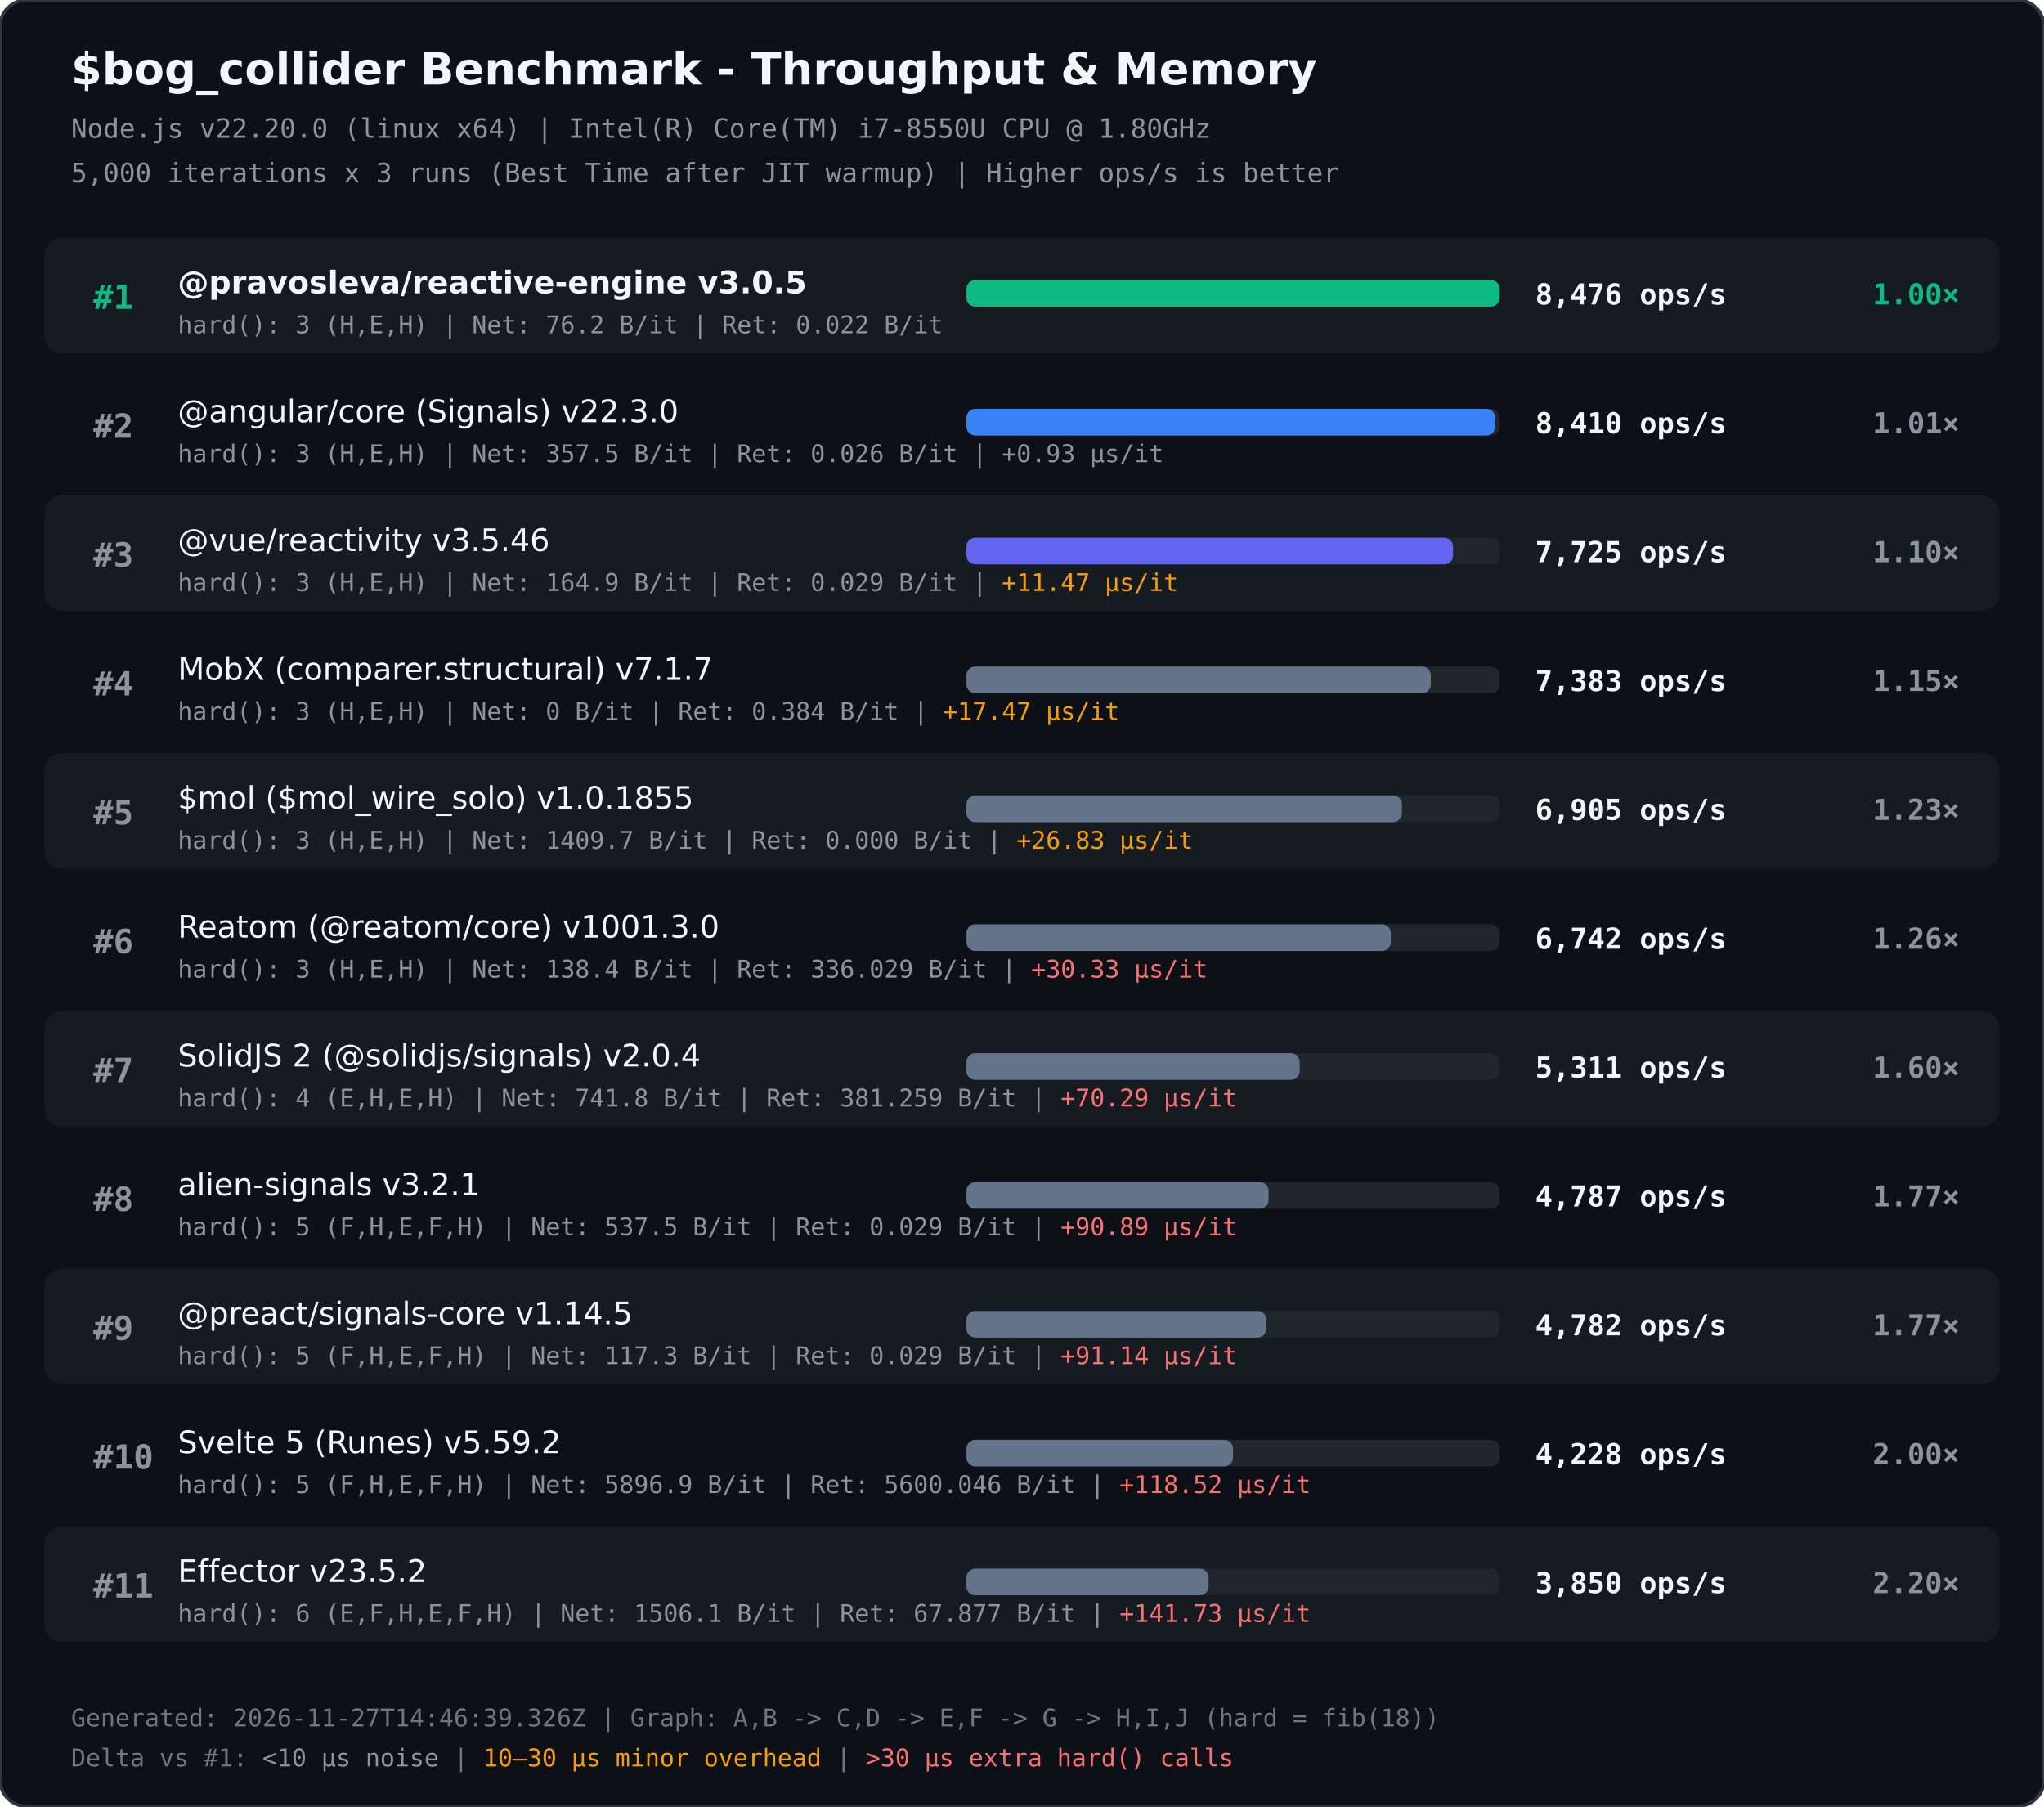
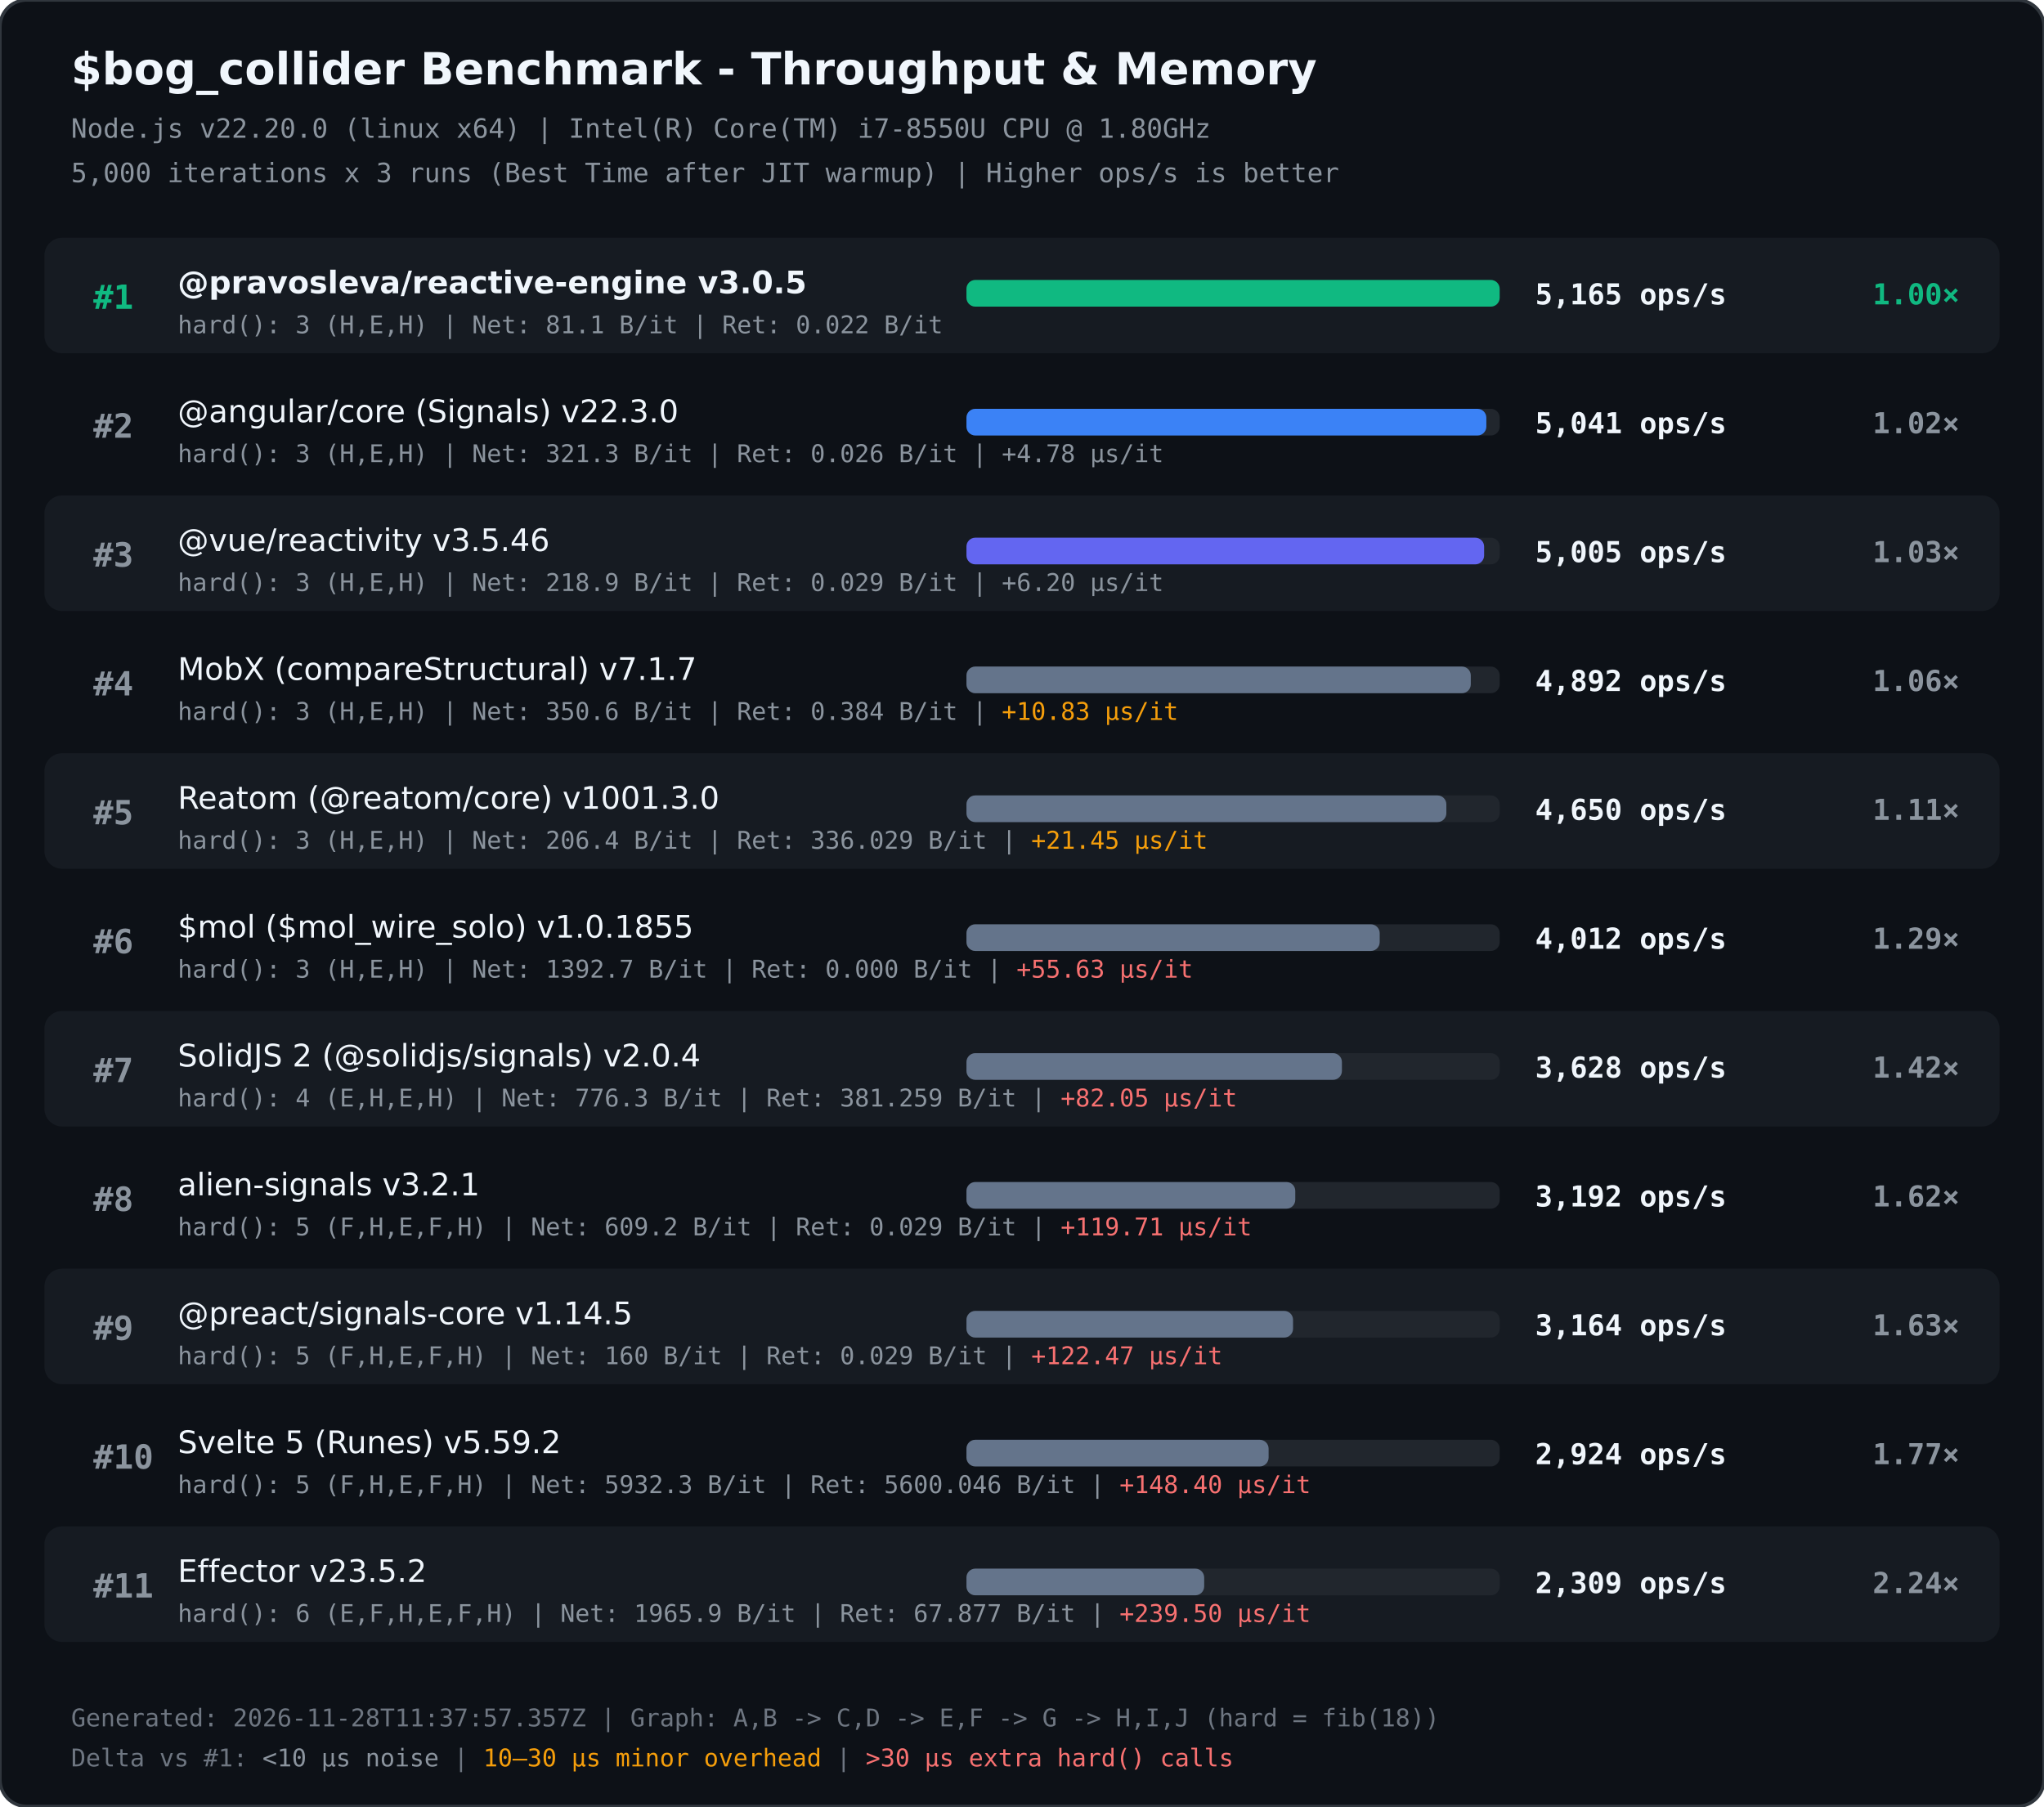
<svg xmlns="http://www.w3.org/2000/svg" width="920" height="813" viewBox="0 0 920 813">
  <rect width="920" height="813" rx="12" fill="#0d1117" stroke="#30363d" stroke-width="1.5" />
  <text x="32" y="38" fill="#f0f6fc" font-family="'DejaVu Sans', 'Inter', 'Liberation Sans', sans-serif" font-size="20" font-weight="700">$bog_collider Benchmark - Throughput &amp; Memory</text>
  <text x="32" y="62" fill="#8b949e" font-family="'DejaVu Sans Mono', 'JetBrains Mono', 'Fira Code', 'Liberation Mono', monospace" font-size="12">Node.js v22.20.0 (linux x64) | Intel(R) Core(TM) i7-8550U CPU @ 1.80GHz</text>
  <text x="32" y="82" fill="#8b949e" font-family="'DejaVu Sans Mono', 'JetBrains Mono', 'Fira Code', 'Liberation Mono', monospace" font-size="12">5,000 iterations x 3 runs (Best Time after JIT warmup) | Higher ops/s is better</text>
  <g transform="translate(0, 105)">
    <rect x="20" y="2" width="880" height="52" rx="8" fill="#161b22" />
    <text x="42" y="34" fill="#10b981" font-family="'DejaVu Sans Mono', 'JetBrains Mono', 'Fira Code', 'Liberation Mono', monospace" font-size="15" font-weight="700">#1</text>
    <text x="80" y="27" fill="#f0f6fc" font-family="'DejaVu Sans', 'Inter', 'Liberation Sans', sans-serif" font-size="14" font-weight="700">@pravosleva/reactive-engine v3.0.5</text>
-     <text x="80" y="45" fill="#8b949e" font-family="'DejaVu Sans Mono', 'JetBrains Mono', 'Fira Code', 'Liberation Mono', monospace" font-size="11">hard(): 3 (H,E,H) | Net: 76.2 B/it | Ret: 0.022 B/it</text>
+     <text x="80" y="45" fill="#8b949e" font-family="'DejaVu Sans Mono', 'JetBrains Mono', 'Fira Code', 'Liberation Mono', monospace" font-size="11">hard(): 3 (H,E,H) | Net: 81.1 B/it | Ret: 0.022 B/it</text>
    <rect x="435" y="21" width="240" height="12" rx="4" fill="#21262d" />
    <rect x="435" y="21" width="240" height="12" rx="4" fill="#10b981" />
-     <text x="691" y="32" fill="#f0f6fc" font-family="'DejaVu Sans Mono', 'JetBrains Mono', 'Fira Code', 'Liberation Mono', monospace" font-size="13" font-weight="700">8,476 ops/s</text>
+     <text x="691" y="32" fill="#f0f6fc" font-family="'DejaVu Sans Mono', 'JetBrains Mono', 'Fira Code', 'Liberation Mono', monospace" font-size="13" font-weight="700">5,165 ops/s</text>
    <text x="882" y="32" text-anchor="end" fill="#10b981" font-family="'DejaVu Sans Mono', 'JetBrains Mono', 'Fira Code', 'Liberation Mono', monospace" font-size="13" font-weight="700">1.00×</text>
  </g>
  <g transform="translate(0, 163)">
    <rect x="20" y="2" width="880" height="52" rx="8" fill="#0d1117" />
    <text x="42" y="34" fill="#8b949e" font-family="'DejaVu Sans Mono', 'JetBrains Mono', 'Fira Code', 'Liberation Mono', monospace" font-size="15" font-weight="700">#2</text>
    <text x="80" y="27" fill="#f0f6fc" font-family="'DejaVu Sans', 'Inter', 'Liberation Sans', sans-serif" font-size="14" font-weight="500">@angular/core (Signals) v22.3.0</text>
-     <text x="80" y="45" fill="#8b949e" font-family="'DejaVu Sans Mono', 'JetBrains Mono', 'Fira Code', 'Liberation Mono', monospace" font-size="11">hard(): 3 (H,E,H) | Net: 357.5 B/it | Ret: 0.026 B/it | <tspan fill="#8b949e">+0.93 μs/it</tspan>
+     <text x="80" y="45" fill="#8b949e" font-family="'DejaVu Sans Mono', 'JetBrains Mono', 'Fira Code', 'Liberation Mono', monospace" font-size="11">hard(): 3 (H,E,H) | Net: 321.3 B/it | Ret: 0.026 B/it | <tspan fill="#8b949e">+4.78 μs/it</tspan>
    </text>
    <rect x="435" y="21" width="240" height="12" rx="4" fill="#21262d" />
-     <rect x="435" y="21" width="238" height="12" rx="4" fill="#3b82f6" />
-     <text x="691" y="32" fill="#f0f6fc" font-family="'DejaVu Sans Mono', 'JetBrains Mono', 'Fira Code', 'Liberation Mono', monospace" font-size="13" font-weight="700">8,410 ops/s</text>
-     <text x="882" y="32" text-anchor="end" fill="#8b949e" font-family="'DejaVu Sans Mono', 'JetBrains Mono', 'Fira Code', 'Liberation Mono', monospace" font-size="13" font-weight="700">1.01×</text>
+     <rect x="435" y="21" width="234" height="12" rx="4" fill="#3b82f6" />
+     <text x="691" y="32" fill="#f0f6fc" font-family="'DejaVu Sans Mono', 'JetBrains Mono', 'Fira Code', 'Liberation Mono', monospace" font-size="13" font-weight="700">5,041 ops/s</text>
+     <text x="882" y="32" text-anchor="end" fill="#8b949e" font-family="'DejaVu Sans Mono', 'JetBrains Mono', 'Fira Code', 'Liberation Mono', monospace" font-size="13" font-weight="700">1.02×</text>
  </g>
  <g transform="translate(0, 221)">
    <rect x="20" y="2" width="880" height="52" rx="8" fill="#161b22" />
    <text x="42" y="34" fill="#8b949e" font-family="'DejaVu Sans Mono', 'JetBrains Mono', 'Fira Code', 'Liberation Mono', monospace" font-size="15" font-weight="700">#3</text>
    <text x="80" y="27" fill="#f0f6fc" font-family="'DejaVu Sans', 'Inter', 'Liberation Sans', sans-serif" font-size="14" font-weight="500">@vue/reactivity v3.5.46</text>
-     <text x="80" y="45" fill="#8b949e" font-family="'DejaVu Sans Mono', 'JetBrains Mono', 'Fira Code', 'Liberation Mono', monospace" font-size="11">hard(): 3 (H,E,H) | Net: 164.9 B/it | Ret: 0.029 B/it | <tspan fill="#f59e0b">+11.47 μs/it</tspan>
+     <text x="80" y="45" fill="#8b949e" font-family="'DejaVu Sans Mono', 'JetBrains Mono', 'Fira Code', 'Liberation Mono', monospace" font-size="11">hard(): 3 (H,E,H) | Net: 218.9 B/it | Ret: 0.029 B/it | <tspan fill="#8b949e">+6.20 μs/it</tspan>
    </text>
    <rect x="435" y="21" width="240" height="12" rx="4" fill="#21262d" />
-     <rect x="435" y="21" width="219" height="12" rx="4" fill="#6366f1" />
-     <text x="691" y="32" fill="#f0f6fc" font-family="'DejaVu Sans Mono', 'JetBrains Mono', 'Fira Code', 'Liberation Mono', monospace" font-size="13" font-weight="700">7,725 ops/s</text>
-     <text x="882" y="32" text-anchor="end" fill="#8b949e" font-family="'DejaVu Sans Mono', 'JetBrains Mono', 'Fira Code', 'Liberation Mono', monospace" font-size="13" font-weight="700">1.10×</text>
+     <rect x="435" y="21" width="233" height="12" rx="4" fill="#6366f1" />
+     <text x="691" y="32" fill="#f0f6fc" font-family="'DejaVu Sans Mono', 'JetBrains Mono', 'Fira Code', 'Liberation Mono', monospace" font-size="13" font-weight="700">5,005 ops/s</text>
+     <text x="882" y="32" text-anchor="end" fill="#8b949e" font-family="'DejaVu Sans Mono', 'JetBrains Mono', 'Fira Code', 'Liberation Mono', monospace" font-size="13" font-weight="700">1.03×</text>
  </g>
  <g transform="translate(0, 279)">
    <rect x="20" y="2" width="880" height="52" rx="8" fill="#0d1117" />
    <text x="42" y="34" fill="#8b949e" font-family="'DejaVu Sans Mono', 'JetBrains Mono', 'Fira Code', 'Liberation Mono', monospace" font-size="15" font-weight="700">#4</text>
-     <text x="80" y="27" fill="#f0f6fc" font-family="'DejaVu Sans', 'Inter', 'Liberation Sans', sans-serif" font-size="14" font-weight="500">MobX (comparer.structural) v7.1.7</text>
-     <text x="80" y="45" fill="#8b949e" font-family="'DejaVu Sans Mono', 'JetBrains Mono', 'Fira Code', 'Liberation Mono', monospace" font-size="11">hard(): 3 (H,E,H) | Net: 0 B/it | Ret: 0.384 B/it | <tspan fill="#f59e0b">+17.47 μs/it</tspan>
+     <text x="80" y="27" fill="#f0f6fc" font-family="'DejaVu Sans', 'Inter', 'Liberation Sans', sans-serif" font-size="14" font-weight="500">MobX (compareStructural) v7.1.7</text>
+     <text x="80" y="45" fill="#8b949e" font-family="'DejaVu Sans Mono', 'JetBrains Mono', 'Fira Code', 'Liberation Mono', monospace" font-size="11">hard(): 3 (H,E,H) | Net: 350.6 B/it | Ret: 0.384 B/it | <tspan fill="#f59e0b">+10.83 μs/it</tspan>
    </text>
    <rect x="435" y="21" width="240" height="12" rx="4" fill="#21262d" />
-     <rect x="435" y="21" width="209" height="12" rx="4" fill="#64748b" />
-     <text x="691" y="32" fill="#f0f6fc" font-family="'DejaVu Sans Mono', 'JetBrains Mono', 'Fira Code', 'Liberation Mono', monospace" font-size="13" font-weight="700">7,383 ops/s</text>
-     <text x="882" y="32" text-anchor="end" fill="#8b949e" font-family="'DejaVu Sans Mono', 'JetBrains Mono', 'Fira Code', 'Liberation Mono', monospace" font-size="13" font-weight="700">1.15×</text>
+     <rect x="435" y="21" width="227" height="12" rx="4" fill="#64748b" />
+     <text x="691" y="32" fill="#f0f6fc" font-family="'DejaVu Sans Mono', 'JetBrains Mono', 'Fira Code', 'Liberation Mono', monospace" font-size="13" font-weight="700">4,892 ops/s</text>
+     <text x="882" y="32" text-anchor="end" fill="#8b949e" font-family="'DejaVu Sans Mono', 'JetBrains Mono', 'Fira Code', 'Liberation Mono', monospace" font-size="13" font-weight="700">1.06×</text>
  </g>
  <g transform="translate(0, 337)">
    <rect x="20" y="2" width="880" height="52" rx="8" fill="#161b22" />
    <text x="42" y="34" fill="#8b949e" font-family="'DejaVu Sans Mono', 'JetBrains Mono', 'Fira Code', 'Liberation Mono', monospace" font-size="15" font-weight="700">#5</text>
-     <text x="80" y="27" fill="#f0f6fc" font-family="'DejaVu Sans', 'Inter', 'Liberation Sans', sans-serif" font-size="14" font-weight="500">$mol ($mol_wire_solo) v1.0.1855</text>
-     <text x="80" y="45" fill="#8b949e" font-family="'DejaVu Sans Mono', 'JetBrains Mono', 'Fira Code', 'Liberation Mono', monospace" font-size="11">hard(): 3 (H,E,H) | Net: 1409.7 B/it | Ret: 0.000 B/it | <tspan fill="#f59e0b">+26.83 μs/it</tspan>
+     <text x="80" y="27" fill="#f0f6fc" font-family="'DejaVu Sans', 'Inter', 'Liberation Sans', sans-serif" font-size="14" font-weight="500">Reatom (@reatom/core) v1001.3.0</text>
+     <text x="80" y="45" fill="#8b949e" font-family="'DejaVu Sans Mono', 'JetBrains Mono', 'Fira Code', 'Liberation Mono', monospace" font-size="11">hard(): 3 (H,E,H) | Net: 206.4 B/it | Ret: 336.029 B/it | <tspan fill="#f59e0b">+21.45 μs/it</tspan>
    </text>
    <rect x="435" y="21" width="240" height="12" rx="4" fill="#21262d" />
-     <rect x="435" y="21" width="196" height="12" rx="4" fill="#64748b" />
-     <text x="691" y="32" fill="#f0f6fc" font-family="'DejaVu Sans Mono', 'JetBrains Mono', 'Fira Code', 'Liberation Mono', monospace" font-size="13" font-weight="700">6,905 ops/s</text>
-     <text x="882" y="32" text-anchor="end" fill="#8b949e" font-family="'DejaVu Sans Mono', 'JetBrains Mono', 'Fira Code', 'Liberation Mono', monospace" font-size="13" font-weight="700">1.23×</text>
+     <rect x="435" y="21" width="216" height="12" rx="4" fill="#64748b" />
+     <text x="691" y="32" fill="#f0f6fc" font-family="'DejaVu Sans Mono', 'JetBrains Mono', 'Fira Code', 'Liberation Mono', monospace" font-size="13" font-weight="700">4,650 ops/s</text>
+     <text x="882" y="32" text-anchor="end" fill="#8b949e" font-family="'DejaVu Sans Mono', 'JetBrains Mono', 'Fira Code', 'Liberation Mono', monospace" font-size="13" font-weight="700">1.11×</text>
  </g>
  <g transform="translate(0, 395)">
    <rect x="20" y="2" width="880" height="52" rx="8" fill="#0d1117" />
    <text x="42" y="34" fill="#8b949e" font-family="'DejaVu Sans Mono', 'JetBrains Mono', 'Fira Code', 'Liberation Mono', monospace" font-size="15" font-weight="700">#6</text>
-     <text x="80" y="27" fill="#f0f6fc" font-family="'DejaVu Sans', 'Inter', 'Liberation Sans', sans-serif" font-size="14" font-weight="500">Reatom (@reatom/core) v1001.3.0</text>
-     <text x="80" y="45" fill="#8b949e" font-family="'DejaVu Sans Mono', 'JetBrains Mono', 'Fira Code', 'Liberation Mono', monospace" font-size="11">hard(): 3 (H,E,H) | Net: 138.4 B/it | Ret: 336.029 B/it | <tspan fill="#f87171">+30.33 μs/it</tspan>
+     <text x="80" y="27" fill="#f0f6fc" font-family="'DejaVu Sans', 'Inter', 'Liberation Sans', sans-serif" font-size="14" font-weight="500">$mol ($mol_wire_solo) v1.0.1855</text>
+     <text x="80" y="45" fill="#8b949e" font-family="'DejaVu Sans Mono', 'JetBrains Mono', 'Fira Code', 'Liberation Mono', monospace" font-size="11">hard(): 3 (H,E,H) | Net: 1392.7 B/it | Ret: 0.000 B/it | <tspan fill="#f87171">+55.63 μs/it</tspan>
    </text>
    <rect x="435" y="21" width="240" height="12" rx="4" fill="#21262d" />
-     <rect x="435" y="21" width="191" height="12" rx="4" fill="#64748b" />
-     <text x="691" y="32" fill="#f0f6fc" font-family="'DejaVu Sans Mono', 'JetBrains Mono', 'Fira Code', 'Liberation Mono', monospace" font-size="13" font-weight="700">6,742 ops/s</text>
-     <text x="882" y="32" text-anchor="end" fill="#8b949e" font-family="'DejaVu Sans Mono', 'JetBrains Mono', 'Fira Code', 'Liberation Mono', monospace" font-size="13" font-weight="700">1.26×</text>
+     <rect x="435" y="21" width="186" height="12" rx="4" fill="#64748b" />
+     <text x="691" y="32" fill="#f0f6fc" font-family="'DejaVu Sans Mono', 'JetBrains Mono', 'Fira Code', 'Liberation Mono', monospace" font-size="13" font-weight="700">4,012 ops/s</text>
+     <text x="882" y="32" text-anchor="end" fill="#8b949e" font-family="'DejaVu Sans Mono', 'JetBrains Mono', 'Fira Code', 'Liberation Mono', monospace" font-size="13" font-weight="700">1.29×</text>
  </g>
  <g transform="translate(0, 453)">
    <rect x="20" y="2" width="880" height="52" rx="8" fill="#161b22" />
    <text x="42" y="34" fill="#8b949e" font-family="'DejaVu Sans Mono', 'JetBrains Mono', 'Fira Code', 'Liberation Mono', monospace" font-size="15" font-weight="700">#7</text>
    <text x="80" y="27" fill="#f0f6fc" font-family="'DejaVu Sans', 'Inter', 'Liberation Sans', sans-serif" font-size="14" font-weight="500">SolidJS 2 (@solidjs/signals) v2.0.4</text>
-     <text x="80" y="45" fill="#8b949e" font-family="'DejaVu Sans Mono', 'JetBrains Mono', 'Fira Code', 'Liberation Mono', monospace" font-size="11">hard(): 4 (E,H,E,H) | Net: 741.8 B/it | Ret: 381.259 B/it | <tspan fill="#f87171">+70.29 μs/it</tspan>
+     <text x="80" y="45" fill="#8b949e" font-family="'DejaVu Sans Mono', 'JetBrains Mono', 'Fira Code', 'Liberation Mono', monospace" font-size="11">hard(): 4 (E,H,E,H) | Net: 776.3 B/it | Ret: 381.259 B/it | <tspan fill="#f87171">+82.05 μs/it</tspan>
    </text>
    <rect x="435" y="21" width="240" height="12" rx="4" fill="#21262d" />
-     <rect x="435" y="21" width="150" height="12" rx="4" fill="#64748b" />
-     <text x="691" y="32" fill="#f0f6fc" font-family="'DejaVu Sans Mono', 'JetBrains Mono', 'Fira Code', 'Liberation Mono', monospace" font-size="13" font-weight="700">5,311 ops/s</text>
-     <text x="882" y="32" text-anchor="end" fill="#8b949e" font-family="'DejaVu Sans Mono', 'JetBrains Mono', 'Fira Code', 'Liberation Mono', monospace" font-size="13" font-weight="700">1.60×</text>
+     <rect x="435" y="21" width="169" height="12" rx="4" fill="#64748b" />
+     <text x="691" y="32" fill="#f0f6fc" font-family="'DejaVu Sans Mono', 'JetBrains Mono', 'Fira Code', 'Liberation Mono', monospace" font-size="13" font-weight="700">3,628 ops/s</text>
+     <text x="882" y="32" text-anchor="end" fill="#8b949e" font-family="'DejaVu Sans Mono', 'JetBrains Mono', 'Fira Code', 'Liberation Mono', monospace" font-size="13" font-weight="700">1.42×</text>
  </g>
  <g transform="translate(0, 511)">
    <rect x="20" y="2" width="880" height="52" rx="8" fill="#0d1117" />
    <text x="42" y="34" fill="#8b949e" font-family="'DejaVu Sans Mono', 'JetBrains Mono', 'Fira Code', 'Liberation Mono', monospace" font-size="15" font-weight="700">#8</text>
    <text x="80" y="27" fill="#f0f6fc" font-family="'DejaVu Sans', 'Inter', 'Liberation Sans', sans-serif" font-size="14" font-weight="500">alien-signals v3.2.1</text>
-     <text x="80" y="45" fill="#8b949e" font-family="'DejaVu Sans Mono', 'JetBrains Mono', 'Fira Code', 'Liberation Mono', monospace" font-size="11">hard(): 5 (F,H,E,F,H) | Net: 537.5 B/it | Ret: 0.029 B/it | <tspan fill="#f87171">+90.89 μs/it</tspan>
+     <text x="80" y="45" fill="#8b949e" font-family="'DejaVu Sans Mono', 'JetBrains Mono', 'Fira Code', 'Liberation Mono', monospace" font-size="11">hard(): 5 (F,H,E,F,H) | Net: 609.2 B/it | Ret: 0.029 B/it | <tspan fill="#f87171">+119.71 μs/it</tspan>
    </text>
    <rect x="435" y="21" width="240" height="12" rx="4" fill="#21262d" />
-     <rect x="435" y="21" width="136" height="12" rx="4" fill="#64748b" />
-     <text x="691" y="32" fill="#f0f6fc" font-family="'DejaVu Sans Mono', 'JetBrains Mono', 'Fira Code', 'Liberation Mono', monospace" font-size="13" font-weight="700">4,787 ops/s</text>
-     <text x="882" y="32" text-anchor="end" fill="#8b949e" font-family="'DejaVu Sans Mono', 'JetBrains Mono', 'Fira Code', 'Liberation Mono', monospace" font-size="13" font-weight="700">1.77×</text>
+     <rect x="435" y="21" width="148" height="12" rx="4" fill="#64748b" />
+     <text x="691" y="32" fill="#f0f6fc" font-family="'DejaVu Sans Mono', 'JetBrains Mono', 'Fira Code', 'Liberation Mono', monospace" font-size="13" font-weight="700">3,192 ops/s</text>
+     <text x="882" y="32" text-anchor="end" fill="#8b949e" font-family="'DejaVu Sans Mono', 'JetBrains Mono', 'Fira Code', 'Liberation Mono', monospace" font-size="13" font-weight="700">1.62×</text>
  </g>
  <g transform="translate(0, 569)">
    <rect x="20" y="2" width="880" height="52" rx="8" fill="#161b22" />
    <text x="42" y="34" fill="#8b949e" font-family="'DejaVu Sans Mono', 'JetBrains Mono', 'Fira Code', 'Liberation Mono', monospace" font-size="15" font-weight="700">#9</text>
    <text x="80" y="27" fill="#f0f6fc" font-family="'DejaVu Sans', 'Inter', 'Liberation Sans', sans-serif" font-size="14" font-weight="500">@preact/signals-core v1.14.5</text>
-     <text x="80" y="45" fill="#8b949e" font-family="'DejaVu Sans Mono', 'JetBrains Mono', 'Fira Code', 'Liberation Mono', monospace" font-size="11">hard(): 5 (F,H,E,F,H) | Net: 117.3 B/it | Ret: 0.029 B/it | <tspan fill="#f87171">+91.14 μs/it</tspan>
+     <text x="80" y="45" fill="#8b949e" font-family="'DejaVu Sans Mono', 'JetBrains Mono', 'Fira Code', 'Liberation Mono', monospace" font-size="11">hard(): 5 (F,H,E,F,H) | Net: 160 B/it | Ret: 0.029 B/it | <tspan fill="#f87171">+122.47 μs/it</tspan>
    </text>
    <rect x="435" y="21" width="240" height="12" rx="4" fill="#21262d" />
-     <rect x="435" y="21" width="135" height="12" rx="4" fill="#64748b" />
-     <text x="691" y="32" fill="#f0f6fc" font-family="'DejaVu Sans Mono', 'JetBrains Mono', 'Fira Code', 'Liberation Mono', monospace" font-size="13" font-weight="700">4,782 ops/s</text>
-     <text x="882" y="32" text-anchor="end" fill="#8b949e" font-family="'DejaVu Sans Mono', 'JetBrains Mono', 'Fira Code', 'Liberation Mono', monospace" font-size="13" font-weight="700">1.77×</text>
+     <rect x="435" y="21" width="147" height="12" rx="4" fill="#64748b" />
+     <text x="691" y="32" fill="#f0f6fc" font-family="'DejaVu Sans Mono', 'JetBrains Mono', 'Fira Code', 'Liberation Mono', monospace" font-size="13" font-weight="700">3,164 ops/s</text>
+     <text x="882" y="32" text-anchor="end" fill="#8b949e" font-family="'DejaVu Sans Mono', 'JetBrains Mono', 'Fira Code', 'Liberation Mono', monospace" font-size="13" font-weight="700">1.63×</text>
  </g>
  <g transform="translate(0, 627)">
    <rect x="20" y="2" width="880" height="52" rx="8" fill="#0d1117" />
    <text x="42" y="34" fill="#8b949e" font-family="'DejaVu Sans Mono', 'JetBrains Mono', 'Fira Code', 'Liberation Mono', monospace" font-size="15" font-weight="700">#10</text>
    <text x="80" y="27" fill="#f0f6fc" font-family="'DejaVu Sans', 'Inter', 'Liberation Sans', sans-serif" font-size="14" font-weight="500">Svelte 5 (Runes) v5.59.2</text>
-     <text x="80" y="45" fill="#8b949e" font-family="'DejaVu Sans Mono', 'JetBrains Mono', 'Fira Code', 'Liberation Mono', monospace" font-size="11">hard(): 5 (F,H,E,F,H) | Net: 5896.9 B/it | Ret: 5600.046 B/it | <tspan fill="#f87171">+118.52 μs/it</tspan>
+     <text x="80" y="45" fill="#8b949e" font-family="'DejaVu Sans Mono', 'JetBrains Mono', 'Fira Code', 'Liberation Mono', monospace" font-size="11">hard(): 5 (F,H,E,F,H) | Net: 5932.3 B/it | Ret: 5600.046 B/it | <tspan fill="#f87171">+148.40 μs/it</tspan>
    </text>
    <rect x="435" y="21" width="240" height="12" rx="4" fill="#21262d" />
-     <rect x="435" y="21" width="120" height="12" rx="4" fill="#64748b" />
-     <text x="691" y="32" fill="#f0f6fc" font-family="'DejaVu Sans Mono', 'JetBrains Mono', 'Fira Code', 'Liberation Mono', monospace" font-size="13" font-weight="700">4,228 ops/s</text>
-     <text x="882" y="32" text-anchor="end" fill="#8b949e" font-family="'DejaVu Sans Mono', 'JetBrains Mono', 'Fira Code', 'Liberation Mono', monospace" font-size="13" font-weight="700">2.00×</text>
+     <rect x="435" y="21" width="136" height="12" rx="4" fill="#64748b" />
+     <text x="691" y="32" fill="#f0f6fc" font-family="'DejaVu Sans Mono', 'JetBrains Mono', 'Fira Code', 'Liberation Mono', monospace" font-size="13" font-weight="700">2,924 ops/s</text>
+     <text x="882" y="32" text-anchor="end" fill="#8b949e" font-family="'DejaVu Sans Mono', 'JetBrains Mono', 'Fira Code', 'Liberation Mono', monospace" font-size="13" font-weight="700">1.77×</text>
  </g>
  <g transform="translate(0, 685)">
    <rect x="20" y="2" width="880" height="52" rx="8" fill="#161b22" />
    <text x="42" y="34" fill="#8b949e" font-family="'DejaVu Sans Mono', 'JetBrains Mono', 'Fira Code', 'Liberation Mono', monospace" font-size="15" font-weight="700">#11</text>
    <text x="80" y="27" fill="#f0f6fc" font-family="'DejaVu Sans', 'Inter', 'Liberation Sans', sans-serif" font-size="14" font-weight="500">Effector v23.5.2</text>
-     <text x="80" y="45" fill="#8b949e" font-family="'DejaVu Sans Mono', 'JetBrains Mono', 'Fira Code', 'Liberation Mono', monospace" font-size="11">hard(): 6 (E,F,H,E,F,H) | Net: 1506.1 B/it | Ret: 67.877 B/it | <tspan fill="#f87171">+141.73 μs/it</tspan>
+     <text x="80" y="45" fill="#8b949e" font-family="'DejaVu Sans Mono', 'JetBrains Mono', 'Fira Code', 'Liberation Mono', monospace" font-size="11">hard(): 6 (E,F,H,E,F,H) | Net: 1965.9 B/it | Ret: 67.877 B/it | <tspan fill="#f87171">+239.50 μs/it</tspan>
    </text>
    <rect x="435" y="21" width="240" height="12" rx="4" fill="#21262d" />
-     <rect x="435" y="21" width="109" height="12" rx="4" fill="#64748b" />
-     <text x="691" y="32" fill="#f0f6fc" font-family="'DejaVu Sans Mono', 'JetBrains Mono', 'Fira Code', 'Liberation Mono', monospace" font-size="13" font-weight="700">3,850 ops/s</text>
-     <text x="882" y="32" text-anchor="end" fill="#8b949e" font-family="'DejaVu Sans Mono', 'JetBrains Mono', 'Fira Code', 'Liberation Mono', monospace" font-size="13" font-weight="700">2.20×</text>
+     <rect x="435" y="21" width="107" height="12" rx="4" fill="#64748b" />
+     <text x="691" y="32" fill="#f0f6fc" font-family="'DejaVu Sans Mono', 'JetBrains Mono', 'Fira Code', 'Liberation Mono', monospace" font-size="13" font-weight="700">2,309 ops/s</text>
+     <text x="882" y="32" text-anchor="end" fill="#8b949e" font-family="'DejaVu Sans Mono', 'JetBrains Mono', 'Fira Code', 'Liberation Mono', monospace" font-size="13" font-weight="700">2.24×</text>
  </g>
-   <text x="32" y="777" fill="#6e7681" font-family="'DejaVu Sans Mono', 'JetBrains Mono', 'Fira Code', 'Liberation Mono', monospace" font-size="11">Generated: 2026-11-27T14:46:39.326Z | Graph: A,B -&gt; C,D -&gt; E,F -&gt; G -&gt; H,I,J (hard = fib(18))</text>
+   <text x="32" y="777" fill="#6e7681" font-family="'DejaVu Sans Mono', 'JetBrains Mono', 'Fira Code', 'Liberation Mono', monospace" font-size="11">Generated: 2026-11-28T11:37:57.357Z | Graph: A,B -&gt; C,D -&gt; E,F -&gt; G -&gt; H,I,J (hard = fib(18))</text>
  <text x="32" y="795" fill="#6e7681" font-family="'DejaVu Sans Mono', 'JetBrains Mono', 'Fira Code', 'Liberation Mono', monospace" font-size="11">Delta vs #1: <tspan fill="#8b949e">&lt;10 μs noise</tspan> | <tspan fill="#f59e0b">10–30 μs minor overhead</tspan> | <tspan fill="#f87171">&gt;30 μs extra hard() calls</tspan>
  </text>
</svg>
